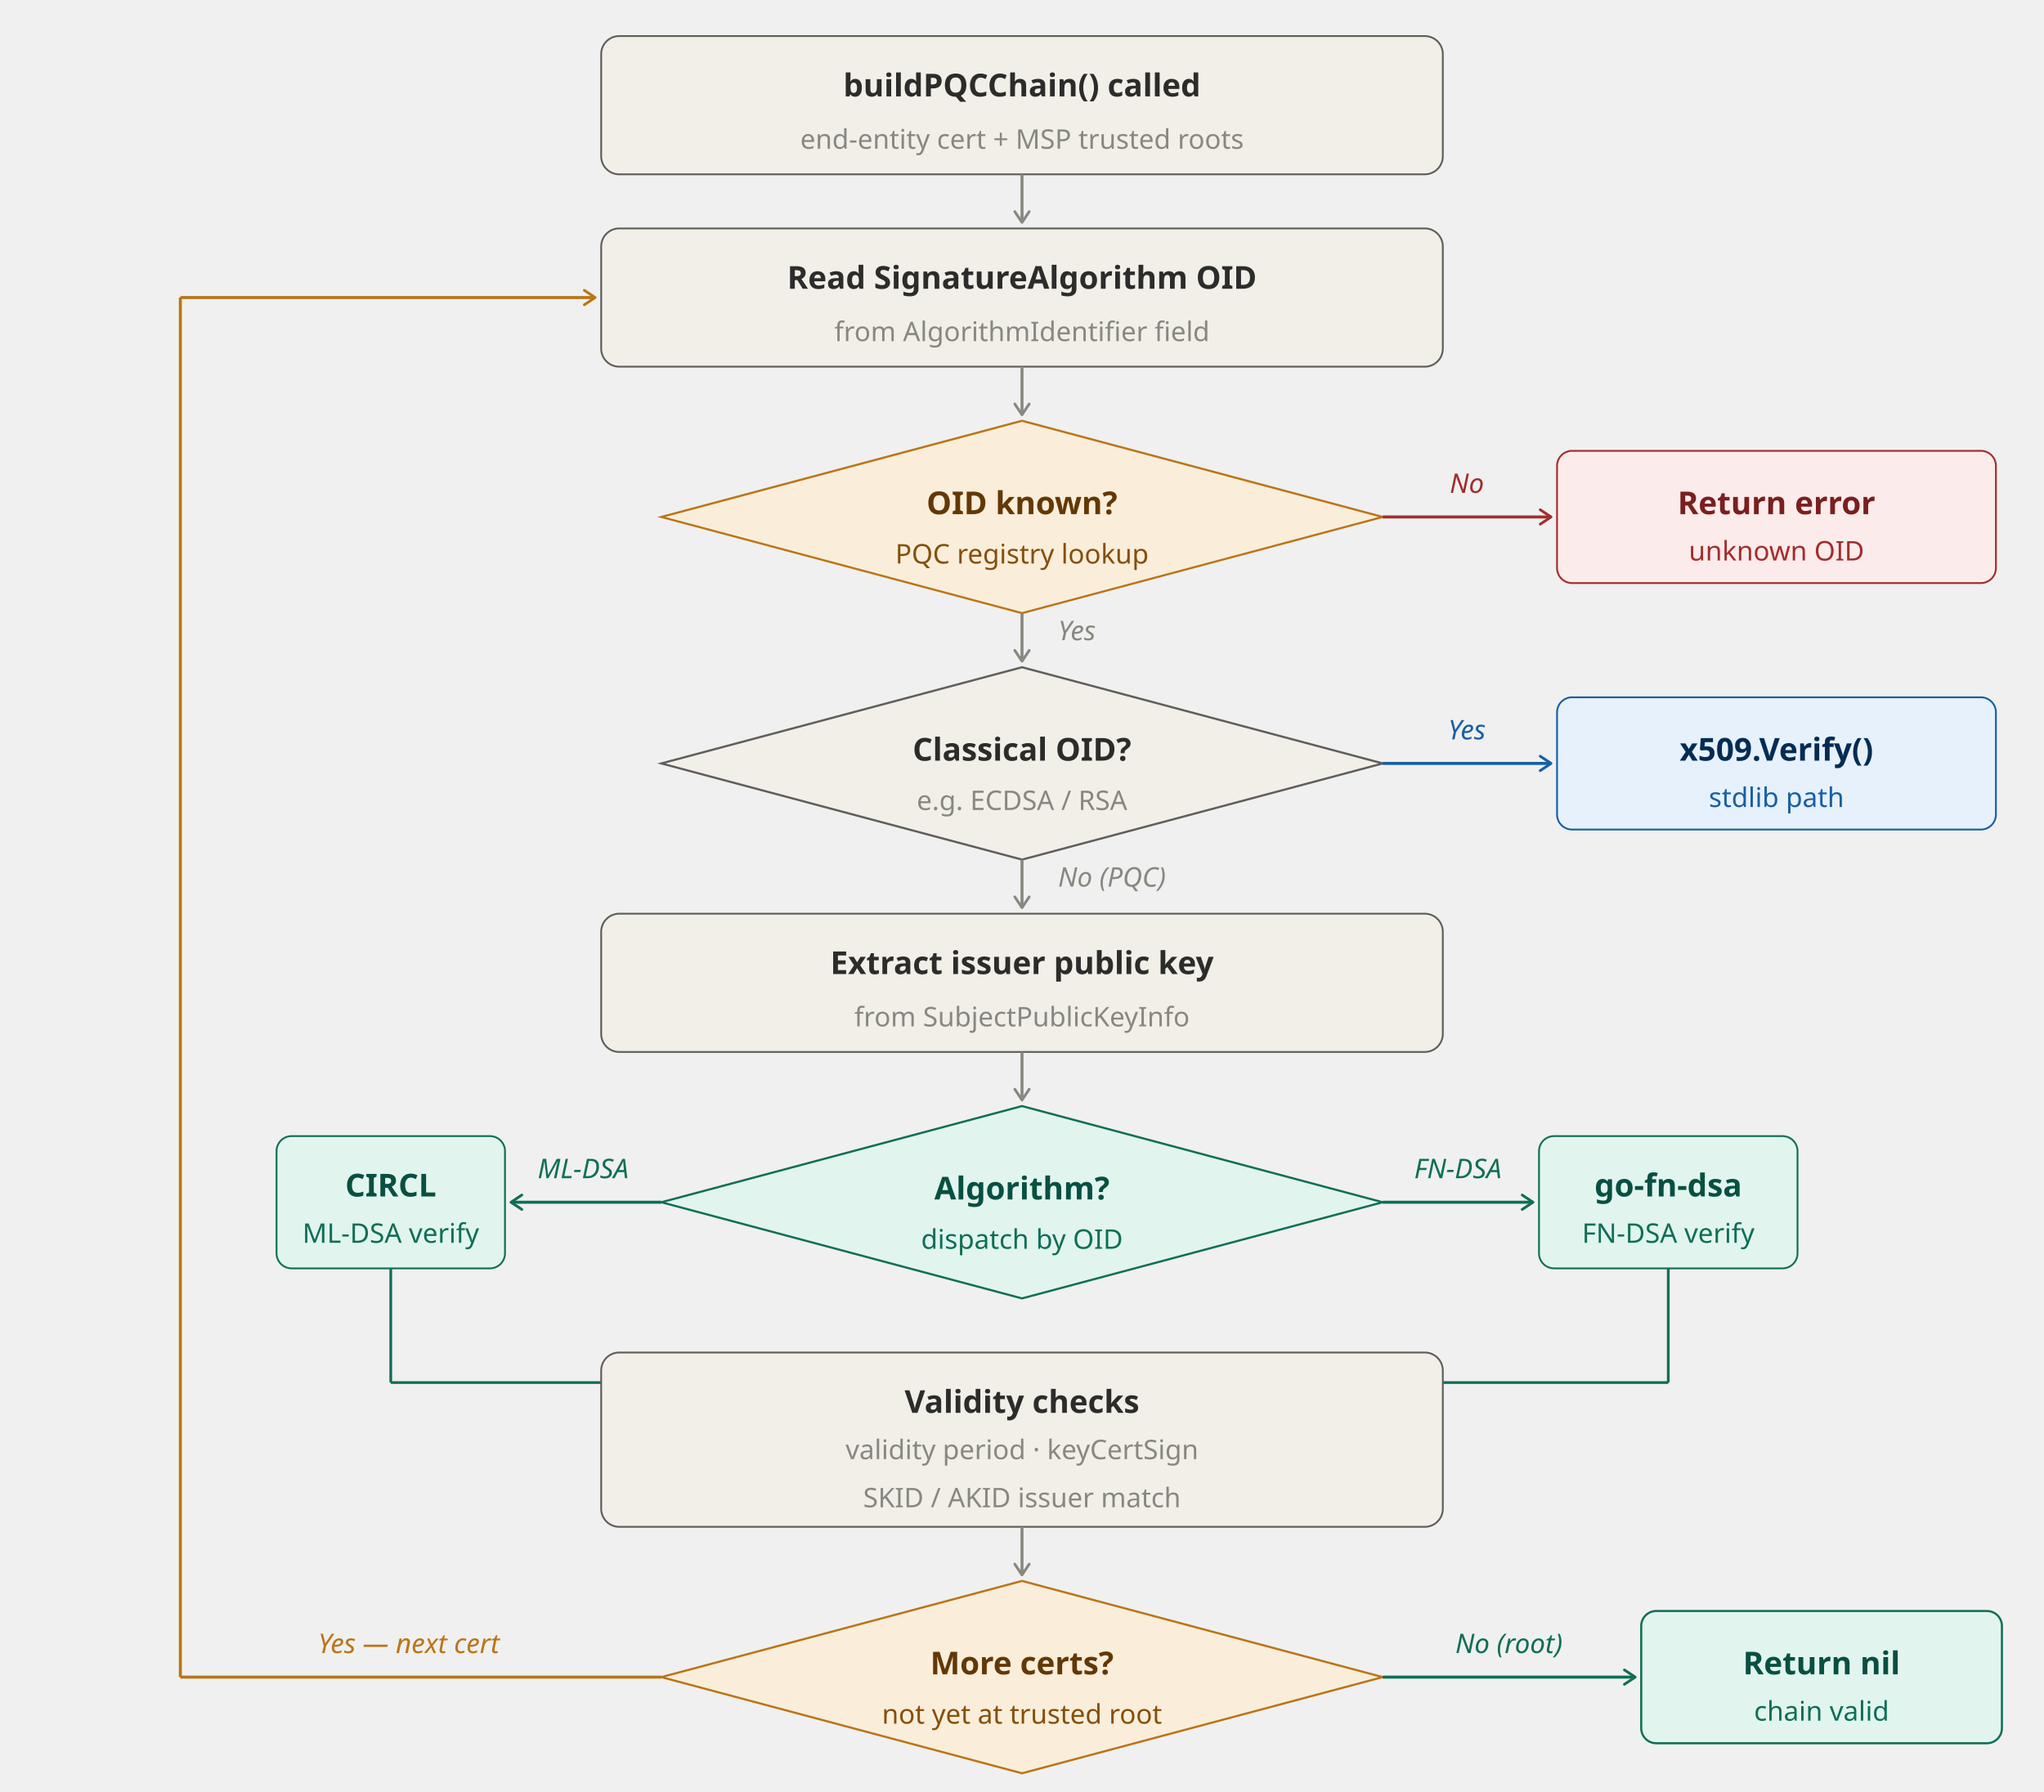
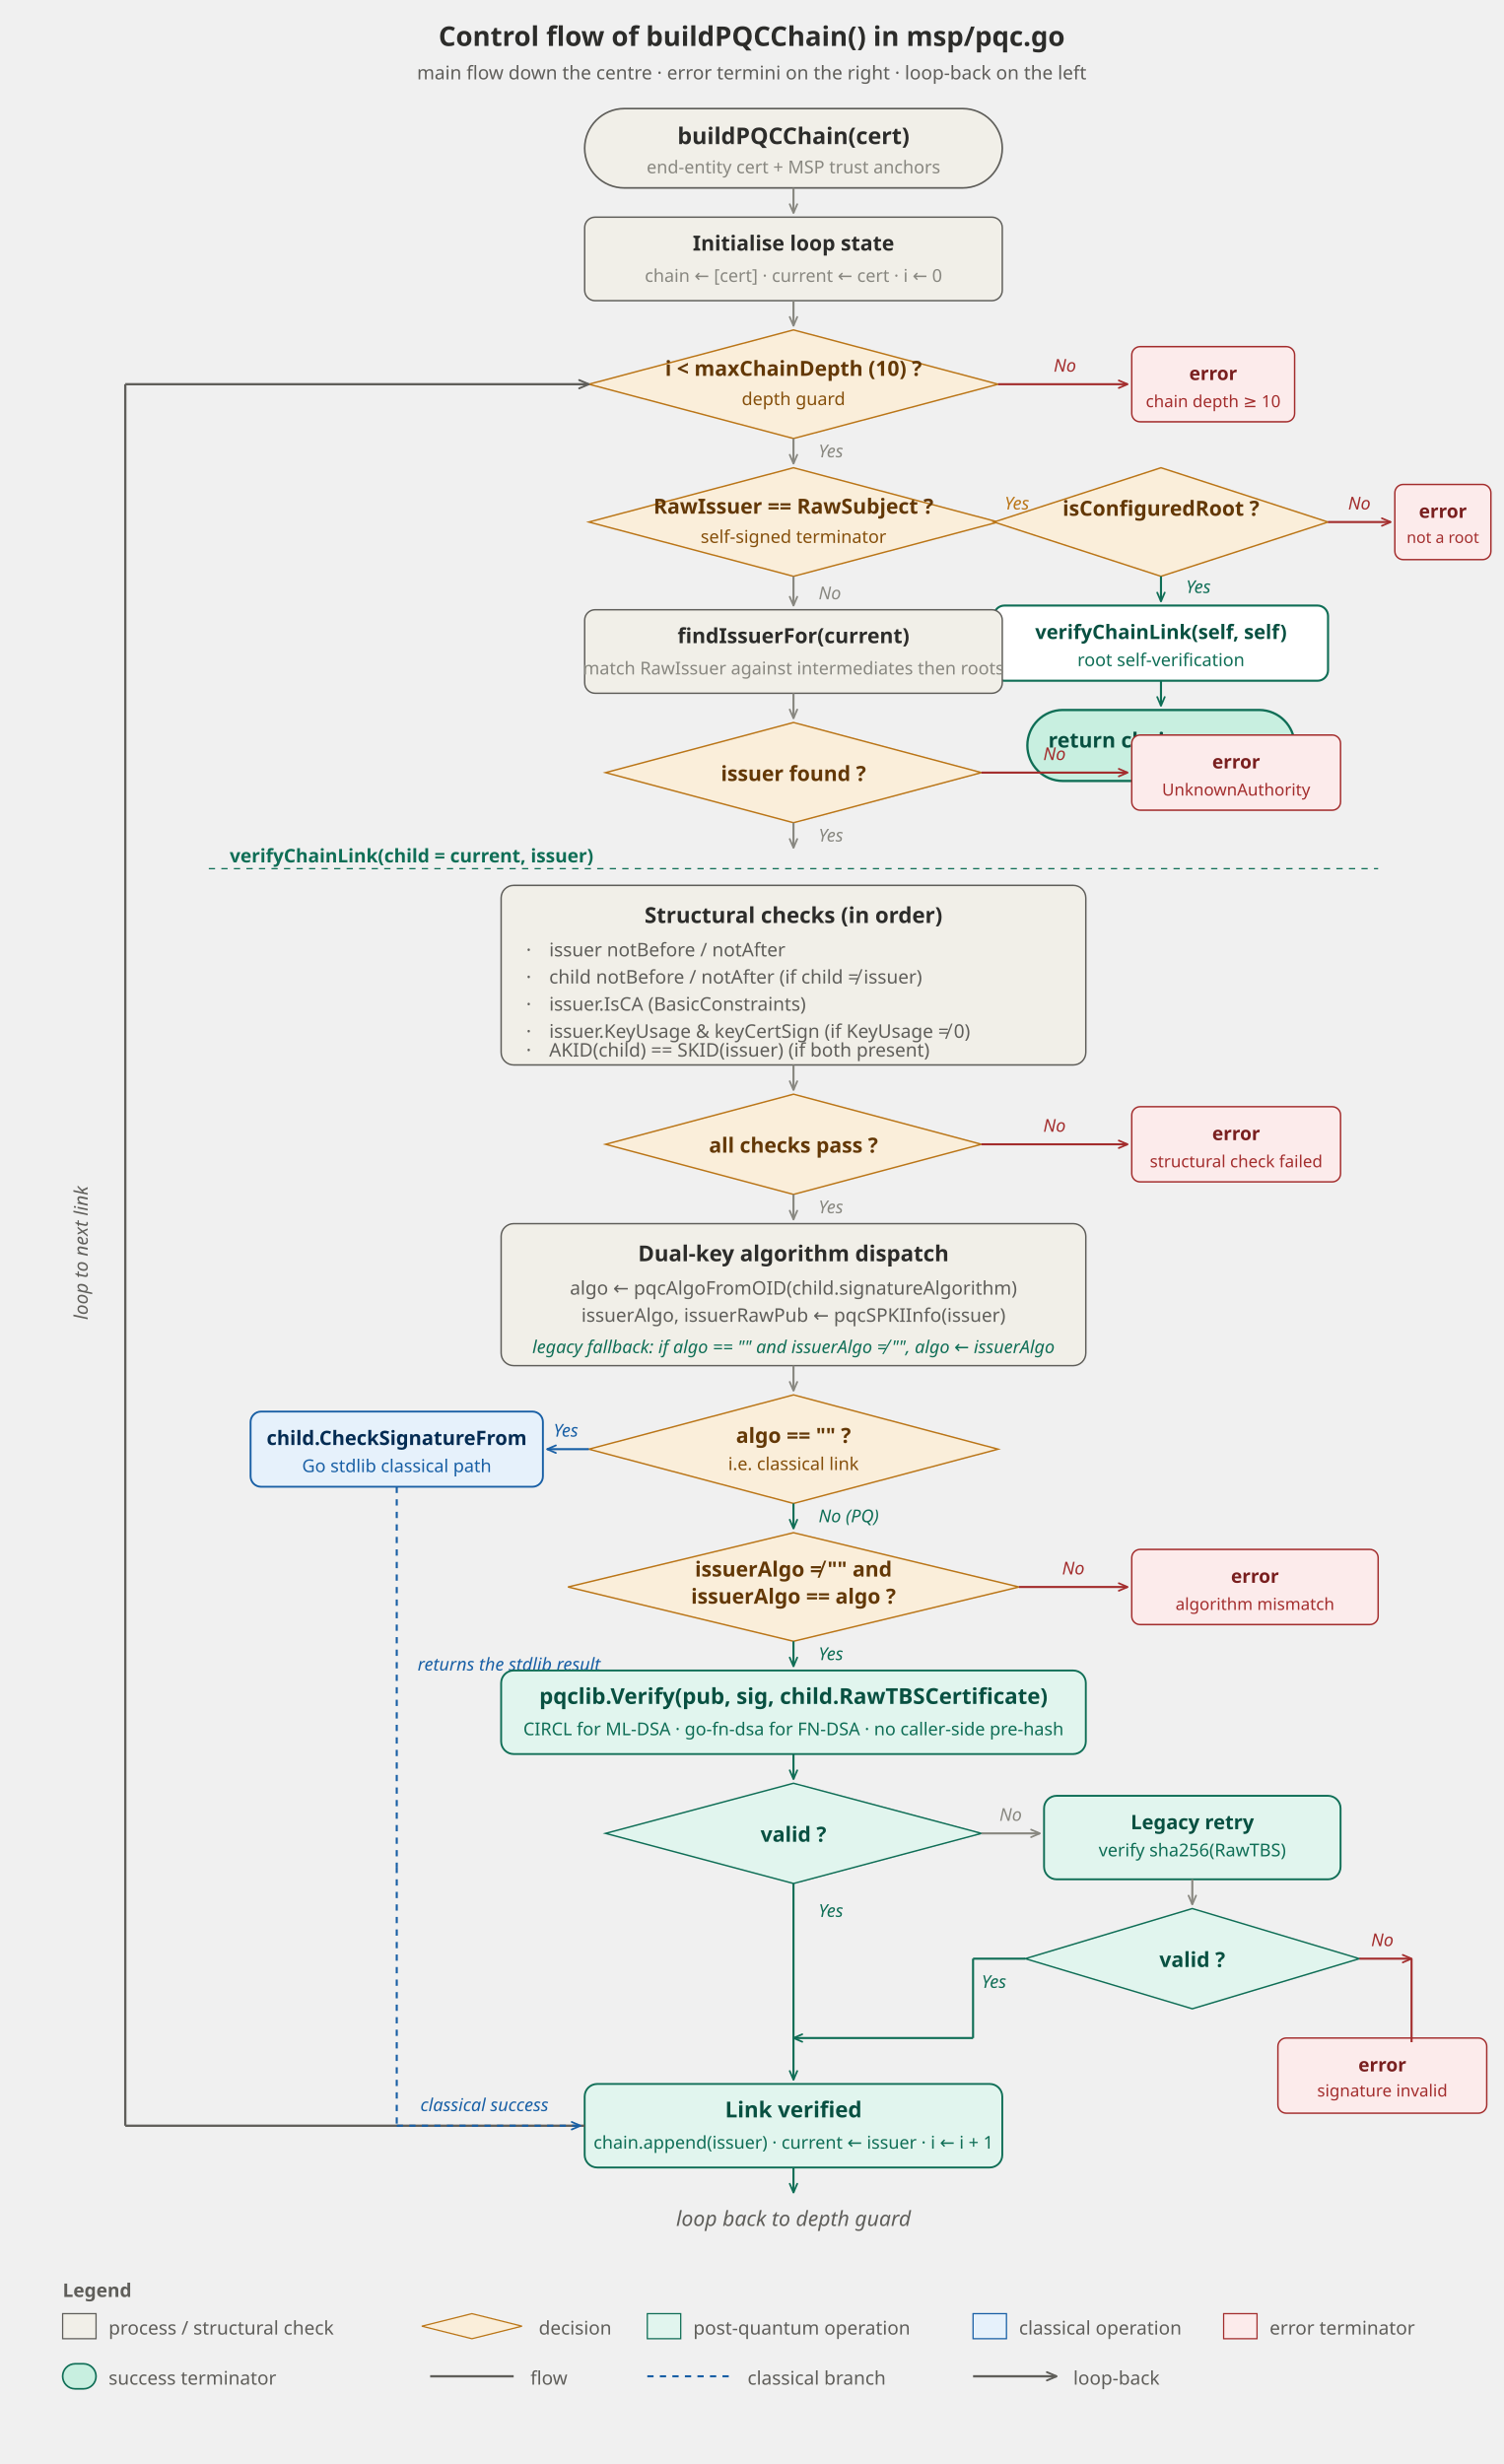
- <svg xmlns="http://www.w3.org/2000/svg" viewBox="0 0 680 596" width="680" height="596">
+ <svg xmlns="http://www.w3.org/2000/svg" viewBox="0 0 720 1180" width="720" height="1180">
  <defs>
-     <marker id="arr" viewBox="0 0 10 10" refX="8" refY="5" markerWidth="6" markerHeight="6" orient="auto-start-reverse">
-       <path d="M2 1L8 5L2 9" fill="none" stroke="context-stroke" stroke-width="1.5" stroke-linecap="round" stroke-linejoin="round" />
+     <marker id="arr" viewBox="0 0 10 10" refX="9" refY="5" markerWidth="6" markerHeight="6" orient="auto-start-reverse">
+       <path d="M2 2L9 5L2 8" fill="none" stroke="context-stroke" stroke-width="1.4" stroke-linecap="round" stroke-linejoin="round" />
    </marker>
  </defs>
-   <rect x="200" y="12" width="280" height="46" rx="6" fill="#F1EFE8" stroke="#5F5E5A" stroke-width="0.6" />
-   <text font-family="sans-serif" font-size="10.5" font-weight="bold" fill="#2C2C2A" x="340" y="28" text-anchor="middle" dominant-baseline="central">buildPQCChain() called</text>
-   <text font-family="sans-serif" font-size="9" fill="#888780" x="340" y="46" text-anchor="middle" dominant-baseline="central">end-entity cert + MSP trusted roots</text>
-   <line x1="340" y1="58" x2="340" y2="74" stroke="#888780" stroke-width="1.0" marker-end="url(#arr)" />
-   <rect x="200" y="76" width="280" height="46" rx="6" fill="#F1EFE8" stroke="#5F5E5A" stroke-width="0.6" />
-   <text font-family="sans-serif" font-size="10.5" font-weight="bold" fill="#2C2C2A" x="340" y="92" text-anchor="middle" dominant-baseline="central">Read SignatureAlgorithm OID</text>
-   <text font-family="sans-serif" font-size="9" fill="#888780" x="340" y="110" text-anchor="middle" dominant-baseline="central">from AlgorithmIdentifier field</text>
-   <line x1="340" y1="122" x2="340" y2="138" stroke="#888780" stroke-width="1.0" marker-end="url(#arr)" />
-   <polygon points="340,140 460,172 340,204 220,172" fill="#FAEEDA" stroke="#BA7517" stroke-width="0.7" />
-   <text font-family="sans-serif" font-size="10.5" font-weight="bold" fill="#633806" x="340" y="167" text-anchor="middle" dominant-baseline="central">OID known?</text>
-   <text font-family="sans-serif" font-size="9" fill="#854F0B" x="340" y="184" text-anchor="middle" dominant-baseline="central">PQC registry lookup</text>
-   <line x1="460" y1="172" x2="516" y2="172" stroke="#A32D2D" stroke-width="1.0" marker-end="url(#arr)" />
-   <text font-family="sans-serif" font-size="9" font-style="italic" fill="#A32D2D" x="488" y="164" text-anchor="middle">No</text>
-   <rect x="518" y="150" width="146" height="44" rx="5" fill="#FCEBEB" stroke="#A32D2D" stroke-width="0.6" />
-   <text font-family="sans-serif" font-size="10.5" font-weight="bold" fill="#791F1F" x="591" y="167" text-anchor="middle" dominant-baseline="central">Return error</text>
-   <text font-family="sans-serif" font-size="9" fill="#A32D2D" x="591" y="183" text-anchor="middle" dominant-baseline="central">unknown OID</text>
-   <line x1="340" y1="204" x2="340" y2="220" stroke="#888780" stroke-width="1.0" marker-end="url(#arr)" />
-   <text font-family="sans-serif" font-size="9" font-style="italic" fill="#888780" x="352" y="213">Yes</text>
-   <polygon points="340,222 460,254 340,286 220,254" fill="#F1EFE8" stroke="#5F5E5A" stroke-width="0.7" />
-   <text font-family="sans-serif" font-size="10.5" font-weight="bold" fill="#2C2C2A" x="340" y="249" text-anchor="middle" dominant-baseline="central">Classical OID?</text>
-   <text font-family="sans-serif" font-size="9" fill="#888780" x="340" y="266" text-anchor="middle" dominant-baseline="central">e.g. ECDSA / RSA</text>
-   <line x1="460" y1="254" x2="516" y2="254" stroke="#185FA5" stroke-width="1.0" marker-end="url(#arr)" />
-   <text font-family="sans-serif" font-size="9" font-style="italic" fill="#185FA5" x="488" y="246" text-anchor="middle">Yes</text>
-   <rect x="518" y="232" width="146" height="44" rx="5" fill="#E6F1FB" stroke="#185FA5" stroke-width="0.6" />
-   <text font-family="sans-serif" font-size="10.5" font-weight="bold" fill="#042C53" x="591" y="249" text-anchor="middle" dominant-baseline="central">x509.Verify()</text>
-   <text font-family="sans-serif" font-size="9" fill="#185FA5" x="591" y="265" text-anchor="middle" dominant-baseline="central">stdlib path</text>
-   <line x1="340" y1="286" x2="340" y2="302" stroke="#888780" stroke-width="1.0" marker-end="url(#arr)" />
-   <text font-family="sans-serif" font-size="9" font-style="italic" fill="#888780" x="352" y="295">No (PQC)</text>
-   <rect x="200" y="304" width="280" height="46" rx="6" fill="#F1EFE8" stroke="#5F5E5A" stroke-width="0.6" />
-   <text font-family="sans-serif" font-size="10.5" font-weight="bold" fill="#2C2C2A" x="340" y="320" text-anchor="middle" dominant-baseline="central">Extract issuer public key</text>
-   <text font-family="sans-serif" font-size="9" fill="#888780" x="340" y="338" text-anchor="middle" dominant-baseline="central">from SubjectPublicKeyInfo</text>
-   <line x1="340" y1="350" x2="340" y2="366" stroke="#888780" stroke-width="1.0" marker-end="url(#arr)" />
-   <polygon points="340,368 460,400 340,432 220,400" fill="#E1F5EE" stroke="#0F6E56" stroke-width="0.7" />
-   <text font-family="sans-serif" font-size="10.5" font-weight="bold" fill="#085041" x="340" y="395" text-anchor="middle" dominant-baseline="central">Algorithm?</text>
-   <text font-family="sans-serif" font-size="9" fill="#0F6E56" x="340" y="412" text-anchor="middle" dominant-baseline="central">dispatch by OID</text>
-   <line x1="220" y1="400" x2="170" y2="400" stroke="#0F6E56" stroke-width="1.0" marker-end="url(#arr)" />
-   <text font-family="sans-serif" font-size="9" font-style="italic" fill="#0F6E56" x="194" y="392" text-anchor="middle">ML-DSA</text>
-   <rect x="92" y="378" width="76" height="44" rx="5" fill="#E1F5EE" stroke="#0F6E56" stroke-width="0.6" />
-   <text font-family="sans-serif" font-size="10.5" font-weight="bold" fill="#085041" x="130" y="394" text-anchor="middle" dominant-baseline="central">CIRCL</text>
-   <text font-family="sans-serif" font-size="9" fill="#0F6E56" x="130" y="410" text-anchor="middle" dominant-baseline="central">ML-DSA verify</text>
-   <line x1="460" y1="400" x2="510" y2="400" stroke="#0F6E56" stroke-width="1.0" marker-end="url(#arr)" />
-   <text font-family="sans-serif" font-size="9" font-style="italic" fill="#0F6E56" x="485" y="392" text-anchor="middle">FN-DSA</text>
-   <rect x="512" y="378" width="86" height="44" rx="5" fill="#E1F5EE" stroke="#0F6E56" stroke-width="0.6" />
-   <text font-family="sans-serif" font-size="10.5" font-weight="bold" fill="#085041" x="555" y="394" text-anchor="middle" dominant-baseline="central">go-fn-dsa</text>
-   <text font-family="sans-serif" font-size="9" fill="#0F6E56" x="555" y="410" text-anchor="middle" dominant-baseline="central">FN-DSA verify</text>
-   <line x1="130" y1="422" x2="130" y2="460" stroke="#0F6E56" stroke-width="0.9" />
-   <line x1="130" y1="460" x2="326" y2="460" stroke="#0F6E56" stroke-width="0.9" marker-end="url(#arr)" />
-   <line x1="555" y1="422" x2="555" y2="460" stroke="#0F6E56" stroke-width="0.9" />
-   <line x1="555" y1="460" x2="354" y2="460" stroke="#0F6E56" stroke-width="0.9" marker-end="url(#arr)" />
-   <rect x="200" y="450" width="280" height="58" rx="6" fill="#F1EFE8" stroke="#5F5E5A" stroke-width="0.6" />
-   <text font-family="sans-serif" font-size="10.5" font-weight="bold" fill="#2C2C2A" x="340" y="466" text-anchor="middle" dominant-baseline="central">Validity checks</text>
-   <text font-family="sans-serif" font-size="9" fill="#888780" x="340" y="482" text-anchor="middle" dominant-baseline="central">validity period · keyCertSign</text>
-   <text font-family="sans-serif" font-size="9" fill="#888780" x="340" y="498" text-anchor="middle" dominant-baseline="central">SKID / AKID issuer match</text>
-   <line x1="340" y1="508" x2="340" y2="524" stroke="#888780" stroke-width="1.0" marker-end="url(#arr)" />
-   <polygon points="340,526 460,558 340,590 220,558" fill="#FAEEDA" stroke="#BA7517" stroke-width="0.7" />
-   <text font-family="sans-serif" font-size="10.5" font-weight="bold" fill="#633806" x="340" y="553" text-anchor="middle" dominant-baseline="central">More certs?</text>
-   <text font-family="sans-serif" font-size="9" fill="#854F0B" x="340" y="570" text-anchor="middle" dominant-baseline="central">not yet at trusted root</text>
-   <line x1="220" y1="558" x2="60" y2="558" stroke="#BA7517" stroke-width="1.0" />
-   <line x1="60" y1="558" x2="60" y2="99" stroke="#BA7517" stroke-width="1.0" />
-   <line x1="60" y1="99" x2="198" y2="99" stroke="#BA7517" stroke-width="1.0" marker-end="url(#arr)" />
-   <text font-family="sans-serif" font-size="9" font-style="italic" fill="#BA7517" x="136" y="550" text-anchor="middle">Yes — next cert</text>
-   <line x1="460" y1="558" x2="544" y2="558" stroke="#0F6E56" stroke-width="1.0" marker-end="url(#arr)" />
-   <text font-family="sans-serif" font-size="9" font-style="italic" fill="#0F6E56" x="502" y="550" text-anchor="middle">No (root)</text>
-   <rect x="546" y="536" width="120" height="44" rx="5" fill="#E1F5EE" stroke="#0F6E56" stroke-width="0.7" />
-   <text font-family="sans-serif" font-size="10.5" font-weight="bold" fill="#085041" x="606" y="553" text-anchor="middle" dominant-baseline="central">Return nil</text>
-   <text font-family="sans-serif" font-size="9" fill="#0F6E56" x="606" y="569" text-anchor="middle" dominant-baseline="central">chain valid</text>
+   <text font-family="sans-serif" font-size="13" font-weight="bold" fill="#2C2C2A" x="360" y="22" text-anchor="middle">Control flow of buildPQCChain() in msp/pqc.go</text>
+   <text font-family="sans-serif" font-size="9" fill="#5F5E5A" x="360" y="38" text-anchor="middle">main flow down the centre · error termini on the right · loop-back on the left</text>
+   <rect x="280" y="52" width="200" height="38" rx="19" fill="#F1EFE8" stroke="#5F5E5A" stroke-width="0.8" />
+   <text font-family="sans-serif" font-size="11" font-weight="bold" fill="#2C2C2A" x="380" y="69" text-anchor="middle">buildPQCChain(cert)</text>
+   <text font-family="sans-serif" font-size="8.5" fill="#888780" x="380" y="83" text-anchor="middle">end-entity cert + MSP trust anchors</text>
+   <line x1="380" y1="90" x2="380" y2="102" stroke="#888780" stroke-width="1.0" marker-end="url(#arr)" />
+   <rect x="280" y="104" width="200" height="40" rx="5" fill="#F1EFE8" stroke="#5F5E5A" stroke-width="0.7" />
+   <text font-family="sans-serif" font-size="10" font-weight="bold" fill="#2C2C2A" x="380" y="120" text-anchor="middle">Initialise loop state</text>
+   <text font-family="sans-serif" font-size="8.5" fill="#888780" x="380" y="135" text-anchor="middle">chain ← [cert] · current ← cert · i ← 0</text>
+   <line x1="380" y1="144" x2="380" y2="156" stroke="#888780" stroke-width="1.0" marker-end="url(#arr)" />
+   <polygon points="380,158 478,184 380,210 282,184" fill="#FAEEDA" stroke="#BA7517" stroke-width="0.7" />
+   <text font-family="sans-serif" font-size="10" font-weight="bold" fill="#633806" x="380" y="180" text-anchor="middle">i &lt; maxChainDepth (10) ?</text>
+   <text font-family="sans-serif" font-size="8.5" fill="#854F0B" x="380" y="194" text-anchor="middle">depth guard</text>
+   <line x1="478" y1="184" x2="540" y2="184" stroke="#A32D2D" stroke-width="1.0" marker-end="url(#arr)" />
+   <text font-family="sans-serif" font-size="8.5" font-style="italic" fill="#A32D2D" x="510" y="178" text-anchor="middle">No</text>
+   <rect x="542" y="166" width="78" height="36" rx="4" fill="#FCEBEB" stroke="#A32D2D" stroke-width="0.7" />
+   <text font-family="sans-serif" font-size="9" font-weight="bold" fill="#791F1F" x="581" y="182" text-anchor="middle">error</text>
+   <text font-family="sans-serif" font-size="8" fill="#A32D2D" x="581" y="195" text-anchor="middle">chain depth ≥ 10</text>
+   <line x1="380" y1="210" x2="380" y2="222" stroke="#888780" stroke-width="1.0" marker-end="url(#arr)" />
+   <text font-family="sans-serif" font-size="8.5" font-style="italic" fill="#888780" x="392" y="219">Yes</text>
+   <polygon points="380,224 478,250 380,276 282,250" fill="#FAEEDA" stroke="#BA7517" stroke-width="0.7" />
+   <text font-family="sans-serif" font-size="10" font-weight="bold" fill="#633806" x="380" y="246" text-anchor="middle">RawIssuer == RawSubject ?</text>
+   <text font-family="sans-serif" font-size="8.5" fill="#854F0B" x="380" y="260" text-anchor="middle">self-signed terminator</text>
+   <line x1="478" y1="250" x2="498" y2="250" stroke="#BA7517" stroke-width="1.0" marker-end="url(#arr)" />
+   <text font-family="sans-serif" font-size="8.5" font-style="italic" fill="#BA7517" x="487" y="244" text-anchor="middle">Yes</text>
+   <polygon points="556,224 636,250 556,276 476,250" fill="#FAEEDA" stroke="#BA7517" stroke-width="0.7" />
+   <text font-family="sans-serif" font-size="10" font-weight="bold" fill="#633806" x="556" y="247" text-anchor="middle">isConfiguredRoot ?</text>
+   <line x1="636" y1="250" x2="666" y2="250" stroke="#A32D2D" stroke-width="1.0" marker-end="url(#arr)" />
+   <text font-family="sans-serif" font-size="8.5" font-style="italic" fill="#A32D2D" x="651" y="244" text-anchor="middle">No</text>
+   <rect x="668" y="232" width="46" height="36" rx="4" fill="#FCEBEB" stroke="#A32D2D" stroke-width="0.7" />
+   <text font-family="sans-serif" font-size="9" font-weight="bold" fill="#791F1F" x="691" y="248" text-anchor="middle">error</text>
+   <text font-family="sans-serif" font-size="7.5" fill="#A32D2D" x="691" y="260" text-anchor="middle">not a root</text>
+   <line x1="556" y1="276" x2="556" y2="288" stroke="#0F6E56" stroke-width="1.0" marker-end="url(#arr)" />
+   <text font-family="sans-serif" font-size="8.5" font-style="italic" fill="#0F6E56" x="568" y="284">Yes</text>
+   <rect x="476" y="290" width="160" height="36" rx="5" fill="#FFFFFF" stroke="#0F6E56" stroke-width="1.0" />
+   <text font-family="sans-serif" font-size="9.5" font-weight="bold" fill="#085041" x="556" y="306" text-anchor="middle">verifyChainLink(self, self)</text>
+   <text font-family="sans-serif" font-size="8.5" fill="#0F6E56" x="556" y="319" text-anchor="middle">root self-verification</text>
+   <line x1="556" y1="326" x2="556" y2="338" stroke="#0F6E56" stroke-width="1.0" marker-end="url(#arr)" />
+   <rect x="492" y="340" width="128" height="34" rx="17" fill="#C8EFE0" stroke="#0F6E56" stroke-width="1.1" />
+   <text font-family="sans-serif" font-size="10" font-weight="bold" fill="#085041" x="556" y="358" text-anchor="middle">return chain · success</text>
+   <line x1="380" y1="276" x2="380" y2="290" stroke="#888780" stroke-width="1.0" marker-end="url(#arr)" />
+   <text font-family="sans-serif" font-size="8.5" font-style="italic" fill="#888780" x="392" y="287">No</text>
+   <rect x="280" y="292" width="200" height="40" rx="5" fill="#F1EFE8" stroke="#5F5E5A" stroke-width="0.7" />
+   <text font-family="sans-serif" font-size="10" font-weight="bold" fill="#2C2C2A" x="380" y="308" text-anchor="middle">findIssuerFor(current)</text>
+   <text font-family="sans-serif" font-size="8.5" fill="#888780" x="380" y="323" text-anchor="middle">match RawIssuer against intermediates then roots</text>
+   <line x1="380" y1="332" x2="380" y2="344" stroke="#888780" stroke-width="1.0" marker-end="url(#arr)" />
+   <polygon points="380,346 470,370 380,394 290,370" fill="#FAEEDA" stroke="#BA7517" stroke-width="0.7" />
+   <text font-family="sans-serif" font-size="10" font-weight="bold" fill="#633806" x="380" y="374" text-anchor="middle">issuer found ?</text>
+   <line x1="470" y1="370" x2="540" y2="370" stroke="#A32D2D" stroke-width="1.0" marker-end="url(#arr)" />
+   <text font-family="sans-serif" font-size="8.5" font-style="italic" fill="#A32D2D" x="505" y="364" text-anchor="middle">No</text>
+   <rect x="542" y="352" width="100" height="36" rx="4" fill="#FCEBEB" stroke="#A32D2D" stroke-width="0.7" />
+   <text font-family="sans-serif" font-size="9" font-weight="bold" fill="#791F1F" x="592" y="368" text-anchor="middle">error</text>
+   <text font-family="sans-serif" font-size="8" fill="#A32D2D" x="592" y="381" text-anchor="middle">UnknownAuthority</text>
+   <line x1="380" y1="394" x2="380" y2="406" stroke="#888780" stroke-width="1.0" marker-end="url(#arr)" />
+   <text font-family="sans-serif" font-size="8.5" font-style="italic" fill="#888780" x="392" y="403">Yes</text>
+   <line x1="100" y1="416" x2="660" y2="416" stroke="#0F6E56" stroke-width="0.6" stroke-dasharray="3,3" />
+   <text font-family="sans-serif" font-size="9" font-weight="bold" fill="#0F6E56" x="110" y="413">verifyChainLink(child = current, issuer)</text>
+   <rect x="240" y="424" width="280" height="86" rx="6" fill="#F1EFE8" stroke="#5F5E5A" stroke-width="0.7" />
+   <text font-family="sans-serif" font-size="10.5" font-weight="bold" fill="#2C2C2A" x="380" y="442" text-anchor="middle">Structural checks (in order)</text>
+   <text font-family="sans-serif" font-size="9" fill="#5F5E5A" x="252" y="458">·</text>
+   <text font-family="sans-serif" font-size="9" fill="#5F5E5A" x="263" y="458">issuer notBefore / notAfter</text>
+   <text font-family="sans-serif" font-size="9" fill="#5F5E5A" x="252" y="471">·</text>
+   <text font-family="sans-serif" font-size="9" fill="#5F5E5A" x="263" y="471">child notBefore / notAfter  (if child ≠ issuer)</text>
+   <text font-family="sans-serif" font-size="9" fill="#5F5E5A" x="252" y="484">·</text>
+   <text font-family="sans-serif" font-size="9" fill="#5F5E5A" x="263" y="484">issuer.IsCA  (BasicConstraints)</text>
+   <text font-family="sans-serif" font-size="9" fill="#5F5E5A" x="252" y="497">·</text>
+   <text font-family="sans-serif" font-size="9" fill="#5F5E5A" x="263" y="497">issuer.KeyUsage &amp; keyCertSign  (if KeyUsage ≠ 0)</text>
+   <text font-family="sans-serif" font-size="9" fill="#5F5E5A" x="252" y="506">·</text>
+   <text font-family="sans-serif" font-size="9" fill="#5F5E5A" x="263" y="506">AKID(child) == SKID(issuer)  (if both present)</text>
+   <line x1="380" y1="510" x2="380" y2="522" stroke="#888780" stroke-width="1.0" marker-end="url(#arr)" />
+   <polygon points="380,524 470,548 380,572 290,548" fill="#FAEEDA" stroke="#BA7517" stroke-width="0.7" />
+   <text font-family="sans-serif" font-size="10" font-weight="bold" fill="#633806" x="380" y="552" text-anchor="middle">all checks pass ?</text>
+   <line x1="470" y1="548" x2="540" y2="548" stroke="#A32D2D" stroke-width="1.0" marker-end="url(#arr)" />
+   <text font-family="sans-serif" font-size="8.5" font-style="italic" fill="#A32D2D" x="505" y="542" text-anchor="middle">No</text>
+   <rect x="542" y="530" width="100" height="36" rx="4" fill="#FCEBEB" stroke="#A32D2D" stroke-width="0.7" />
+   <text font-family="sans-serif" font-size="9" font-weight="bold" fill="#791F1F" x="592" y="546" text-anchor="middle">error</text>
+   <text font-family="sans-serif" font-size="8" fill="#A32D2D" x="592" y="559" text-anchor="middle">structural check failed</text>
+   <line x1="380" y1="572" x2="380" y2="584" stroke="#888780" stroke-width="1.0" marker-end="url(#arr)" />
+   <text font-family="sans-serif" font-size="8.5" font-style="italic" fill="#888780" x="392" y="581">Yes</text>
+   <rect x="240" y="586" width="280" height="68" rx="6" fill="#F1EFE8" stroke="#5F5E5A" stroke-width="0.7" />
+   <text font-family="sans-serif" font-size="10.5" font-weight="bold" fill="#2C2C2A" x="380" y="604" text-anchor="middle">Dual-key algorithm dispatch</text>
+   <text font-family="sans-serif" font-size="9" fill="#5F5E5A" x="380" y="620" text-anchor="middle">algo ← pqcAlgoFromOID(child.signatureAlgorithm)</text>
+   <text font-family="sans-serif" font-size="9" fill="#5F5E5A" x="380" y="633" text-anchor="middle">issuerAlgo, issuerRawPub ← pqcSPKIInfo(issuer)</text>
+   <text font-family="sans-serif" font-size="8.5" font-style="italic" fill="#0F6E56" x="380" y="648" text-anchor="middle">legacy fallback: if algo == "" and issuerAlgo ≠ "", algo ← issuerAlgo</text>
+   <line x1="380" y1="654" x2="380" y2="666" stroke="#888780" stroke-width="1.0" marker-end="url(#arr)" />
+   <polygon points="380,668 478,694 380,720 282,694" fill="#FAEEDA" stroke="#BA7517" stroke-width="0.7" />
+   <text font-family="sans-serif" font-size="10" font-weight="bold" fill="#633806" x="380" y="691" text-anchor="middle">algo == "" ?</text>
+   <text font-family="sans-serif" font-size="8.5" fill="#854F0B" x="380" y="704" text-anchor="middle">i.e. classical link</text>
+   <line x1="282" y1="694" x2="262" y2="694" stroke="#185FA5" stroke-width="1.0" marker-end="url(#arr)" />
+   <text font-family="sans-serif" font-size="8.5" font-style="italic" fill="#185FA5" x="271" y="688" text-anchor="middle">Yes</text>
+   <rect x="120" y="676" width="140" height="36" rx="5" fill="#E6F1FB" stroke="#185FA5" stroke-width="0.9" />
+   <text font-family="sans-serif" font-size="9.5" font-weight="bold" fill="#042C53" x="190" y="692" text-anchor="middle">child.CheckSignatureFrom</text>
+   <text font-family="sans-serif" font-size="8.5" fill="#185FA5" x="190" y="705" text-anchor="middle">Go stdlib classical path</text>
+   <line x1="190" y1="712" x2="190" y2="894" stroke="#185FA5" stroke-width="1.0" stroke-dasharray="3,3" />
+   <text font-family="sans-serif" font-size="8.5" font-style="italic" fill="#185FA5" x="200" y="800">returns the stdlib result</text>
+   <line x1="380" y1="720" x2="380" y2="732" stroke="#0F6E56" stroke-width="1.0" marker-end="url(#arr)" />
+   <text font-family="sans-serif" font-size="8.5" font-style="italic" fill="#0F6E56" x="392" y="729">No (PQ)</text>
+   <polygon points="380,734 488,760 380,786 272,760" fill="#FAEEDA" stroke="#BA7517" stroke-width="0.7" />
+   <text font-family="sans-serif" font-size="10" font-weight="bold" fill="#633806" x="380" y="755" text-anchor="middle">issuerAlgo ≠ ""  and</text>
+   <text font-family="sans-serif" font-size="10" font-weight="bold" fill="#633806" x="380" y="768" text-anchor="middle">issuerAlgo == algo ?</text>
+   <line x1="488" y1="760" x2="540" y2="760" stroke="#A32D2D" stroke-width="1.0" marker-end="url(#arr)" />
+   <text font-family="sans-serif" font-size="8.5" font-style="italic" fill="#A32D2D" x="514" y="754" text-anchor="middle">No</text>
+   <rect x="542" y="742" width="118" height="36" rx="4" fill="#FCEBEB" stroke="#A32D2D" stroke-width="0.7" />
+   <text font-family="sans-serif" font-size="9" font-weight="bold" fill="#791F1F" x="601" y="758" text-anchor="middle">error</text>
+   <text font-family="sans-serif" font-size="8" fill="#A32D2D" x="601" y="771" text-anchor="middle">algorithm mismatch</text>
+   <line x1="380" y1="786" x2="380" y2="798" stroke="#0F6E56" stroke-width="1.0" marker-end="url(#arr)" />
+   <text font-family="sans-serif" font-size="8.5" font-style="italic" fill="#0F6E56" x="392" y="795">Yes</text>
+   <rect x="240" y="800" width="280" height="40" rx="6" fill="#E1F5EE" stroke="#0F6E56" stroke-width="0.9" />
+   <text font-family="sans-serif" font-size="10.5" font-weight="bold" fill="#085041" x="380" y="816" text-anchor="middle">pqclib.Verify(pub, sig, child.RawTBSCertificate)</text>
+   <text font-family="sans-serif" font-size="8.5" fill="#0F6E56" x="380" y="831" text-anchor="middle">CIRCL for ML-DSA · go-fn-dsa for FN-DSA · no caller-side pre-hash</text>
+   <line x1="380" y1="840" x2="380" y2="852" stroke="#0F6E56" stroke-width="1.0" marker-end="url(#arr)" />
+   <polygon points="380,854 470,878 380,902 290,878" fill="#E1F5EE" stroke="#0F6E56" stroke-width="0.7" />
+   <text font-family="sans-serif" font-size="10" font-weight="bold" fill="#085041" x="380" y="882" text-anchor="middle">valid ?</text>
+   <line x1="380" y1="902" x2="380" y2="996" stroke="#0F6E56" stroke-width="1.0" marker-end="url(#arr)" />
+   <text font-family="sans-serif" font-size="8.5" font-style="italic" fill="#0F6E56" x="392" y="918">Yes</text>
+   <line x1="470" y1="878" x2="498" y2="878" stroke="#888780" stroke-width="1.0" marker-end="url(#arr)" />
+   <text font-family="sans-serif" font-size="8.5" font-style="italic" fill="#888780" x="484" y="872" text-anchor="middle">No</text>
+   <rect x="500" y="860" width="142" height="40" rx="6" fill="#E1F5EE" stroke="#0F6E56" stroke-width="0.9" />
+   <text font-family="sans-serif" font-size="9.5" font-weight="bold" fill="#085041" x="571" y="876" text-anchor="middle">Legacy retry</text>
+   <text font-family="sans-serif" font-size="8.5" fill="#0F6E56" x="571" y="889" text-anchor="middle">verify sha256(RawTBS)</text>
+   <line x1="571" y1="900" x2="571" y2="912" stroke="#888780" stroke-width="1.0" marker-end="url(#arr)" />
+   <polygon points="571,914 651,938 571,962 491,938" fill="#E1F5EE" stroke="#0F6E56" stroke-width="0.7" />
+   <text font-family="sans-serif" font-size="10" font-weight="bold" fill="#085041" x="571" y="942" text-anchor="middle">valid ?</text>
+   <line x1="491" y1="938" x2="466" y2="938" stroke="#0F6E56" stroke-width="1.0" />
+   <line x1="466" y1="938" x2="466" y2="976" stroke="#0F6E56" stroke-width="1.0" />
+   <line x1="466" y1="976" x2="380" y2="976" stroke="#0F6E56" stroke-width="1.0" marker-end="url(#arr)" />
+   <text font-family="sans-serif" font-size="8.5" font-style="italic" fill="#0F6E56" x="476" y="952" text-anchor="middle">Yes</text>
+   <line x1="651" y1="938" x2="676" y2="938" stroke="#A32D2D" stroke-width="1.0" marker-end="url(#arr)" />
+   <text font-family="sans-serif" font-size="8.5" font-style="italic" fill="#A32D2D" x="662" y="932" text-anchor="middle">No</text>
+   <rect x="612" y="976" width="100" height="36" rx="4" fill="#FCEBEB" stroke="#A32D2D" stroke-width="0.7" />
+   <line x1="676" y1="938" x2="676" y2="978" stroke="#A32D2D" stroke-width="1.0" />
+   <text font-family="sans-serif" font-size="9" font-weight="bold" fill="#791F1F" x="662" y="992" text-anchor="middle">error</text>
+   <text font-family="sans-serif" font-size="8" fill="#A32D2D" x="662" y="1004" text-anchor="middle">signature invalid</text>
+   <rect x="280" y="998" width="200" height="40" rx="6" fill="#E1F5EE" stroke="#0F6E56" stroke-width="0.9" />
+   <text font-family="sans-serif" font-size="10.5" font-weight="bold" fill="#085041" x="380" y="1014" text-anchor="middle">Link verified</text>
+   <text font-family="sans-serif" font-size="8.5" fill="#0F6E56" x="380" y="1029" text-anchor="middle">chain.append(issuer) · current ← issuer · i ← i + 1</text>
+   <line x1="380" y1="1038" x2="380" y2="1050" stroke="#0F6E56" stroke-width="1.0" marker-end="url(#arr)" />
+   <text font-family="sans-serif" font-size="10" font-style="italic" fill="#5F5E5A" x="380" y="1066" text-anchor="middle">loop back to depth guard</text>
+   <line x1="280" y1="1018" x2="60" y2="1018" stroke="#5F5E5A" stroke-width="1.1" />
+   <line x1="60" y1="1018" x2="60" y2="184" stroke="#5F5E5A" stroke-width="1.1" />
+   <line x1="60" y1="184" x2="282" y2="184" stroke="#5F5E5A" stroke-width="1.1" marker-end="url(#arr)" />
+   <text font-family="sans-serif" font-size="9" font-style="italic" fill="#5F5E5A" x="42" y="600" text-anchor="middle" transform="rotate(-90 42 600)">loop to next link</text>
+   <line x1="190" y1="894" x2="190" y2="1018" stroke="#185FA5" stroke-width="1.0" stroke-dasharray="3,3" />
+   <line x1="190" y1="1018" x2="278" y2="1018" stroke="#185FA5" stroke-width="1.0" stroke-dasharray="3,3" marker-end="url(#arr)" />
+   <text font-family="sans-serif" font-size="8.5" font-style="italic" fill="#185FA5" x="232" y="1011" text-anchor="middle">classical success</text>
+   <text font-family="sans-serif" font-size="9" font-weight="bold" fill="#5F5E5A" x="30" y="1100">Legend</text>
+   <rect x="30" y="1108" width="16" height="12" fill="#F1EFE8" stroke="#5F5E5A" stroke-width="0.6" />
+   <text font-family="sans-serif" font-size="9" fill="#5F5E5A" x="52" y="1118">process / structural check</text>
+   <polygon points="226,1108 250,1114 226,1120 202,1114" fill="#FAEEDA" stroke="#BA7517" stroke-width="0.6" />
+   <text font-family="sans-serif" font-size="9" fill="#5F5E5A" x="258" y="1118">decision</text>
+   <rect x="310" y="1108" width="16" height="12" fill="#E1F5EE" stroke="#0F6E56" stroke-width="0.6" />
+   <text font-family="sans-serif" font-size="9" fill="#5F5E5A" x="332" y="1118">post-quantum operation</text>
+   <rect x="466" y="1108" width="16" height="12" fill="#E6F1FB" stroke="#185FA5" stroke-width="0.6" />
+   <text font-family="sans-serif" font-size="9" fill="#5F5E5A" x="488" y="1118">classical operation</text>
+   <rect x="586" y="1108" width="16" height="12" fill="#FCEBEB" stroke="#A32D2D" stroke-width="0.6" />
+   <text font-family="sans-serif" font-size="9" fill="#5F5E5A" x="608" y="1118">error terminator</text>
+   <rect x="30" y="1132" width="16" height="12" rx="6" fill="#C8EFE0" stroke="#0F6E56" stroke-width="0.8" />
+   <text font-family="sans-serif" font-size="9" fill="#5F5E5A" x="52" y="1142">success terminator</text>
+   <line x1="206" y1="1138" x2="246" y2="1138" stroke="#5F5E5A" stroke-width="1.1" />
+   <text font-family="sans-serif" font-size="9" fill="#5F5E5A" x="254" y="1142">flow</text>
+   <line x1="310" y1="1138" x2="350" y2="1138" stroke="#185FA5" stroke-width="1.0" stroke-dasharray="3,3" />
+   <text font-family="sans-serif" font-size="9" fill="#5F5E5A" x="358" y="1142">classical branch</text>
+   <line x1="466" y1="1138" x2="506" y2="1138" stroke="#5F5E5A" stroke-width="1.1" marker-end="url(#arr)" />
+   <text font-family="sans-serif" font-size="9" fill="#5F5E5A" x="514" y="1142">loop-back</text>
</svg>
